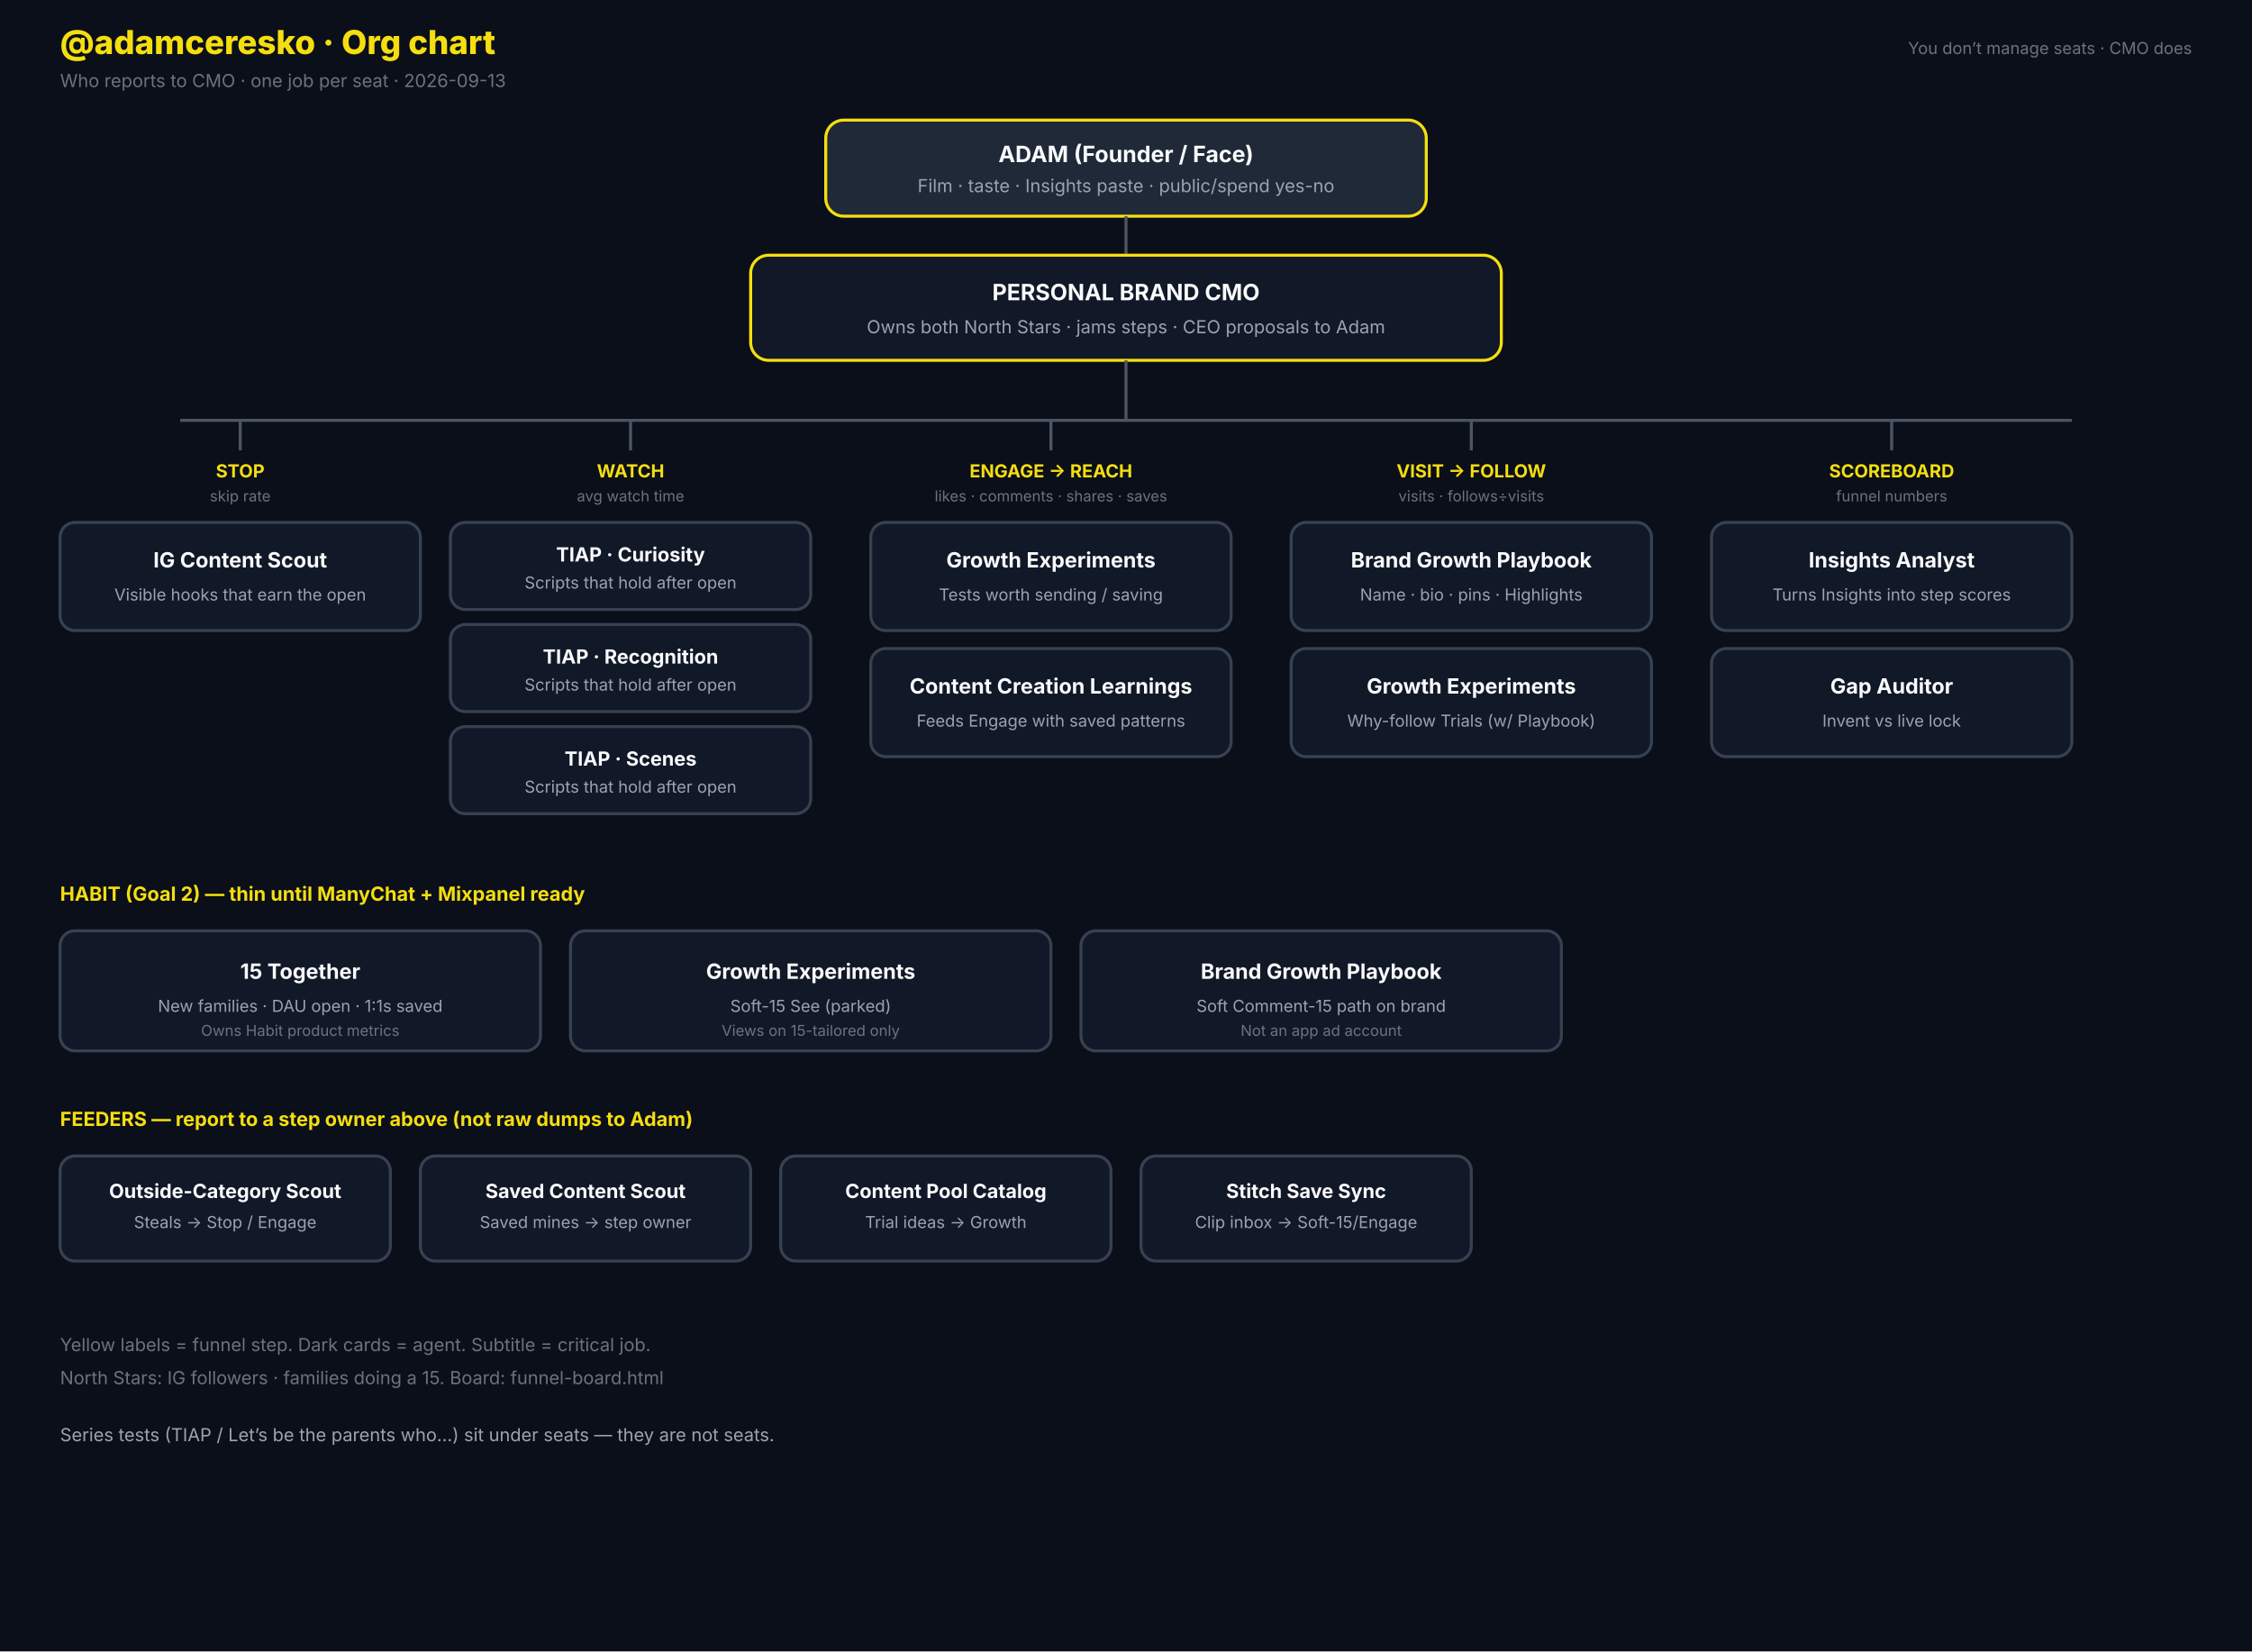
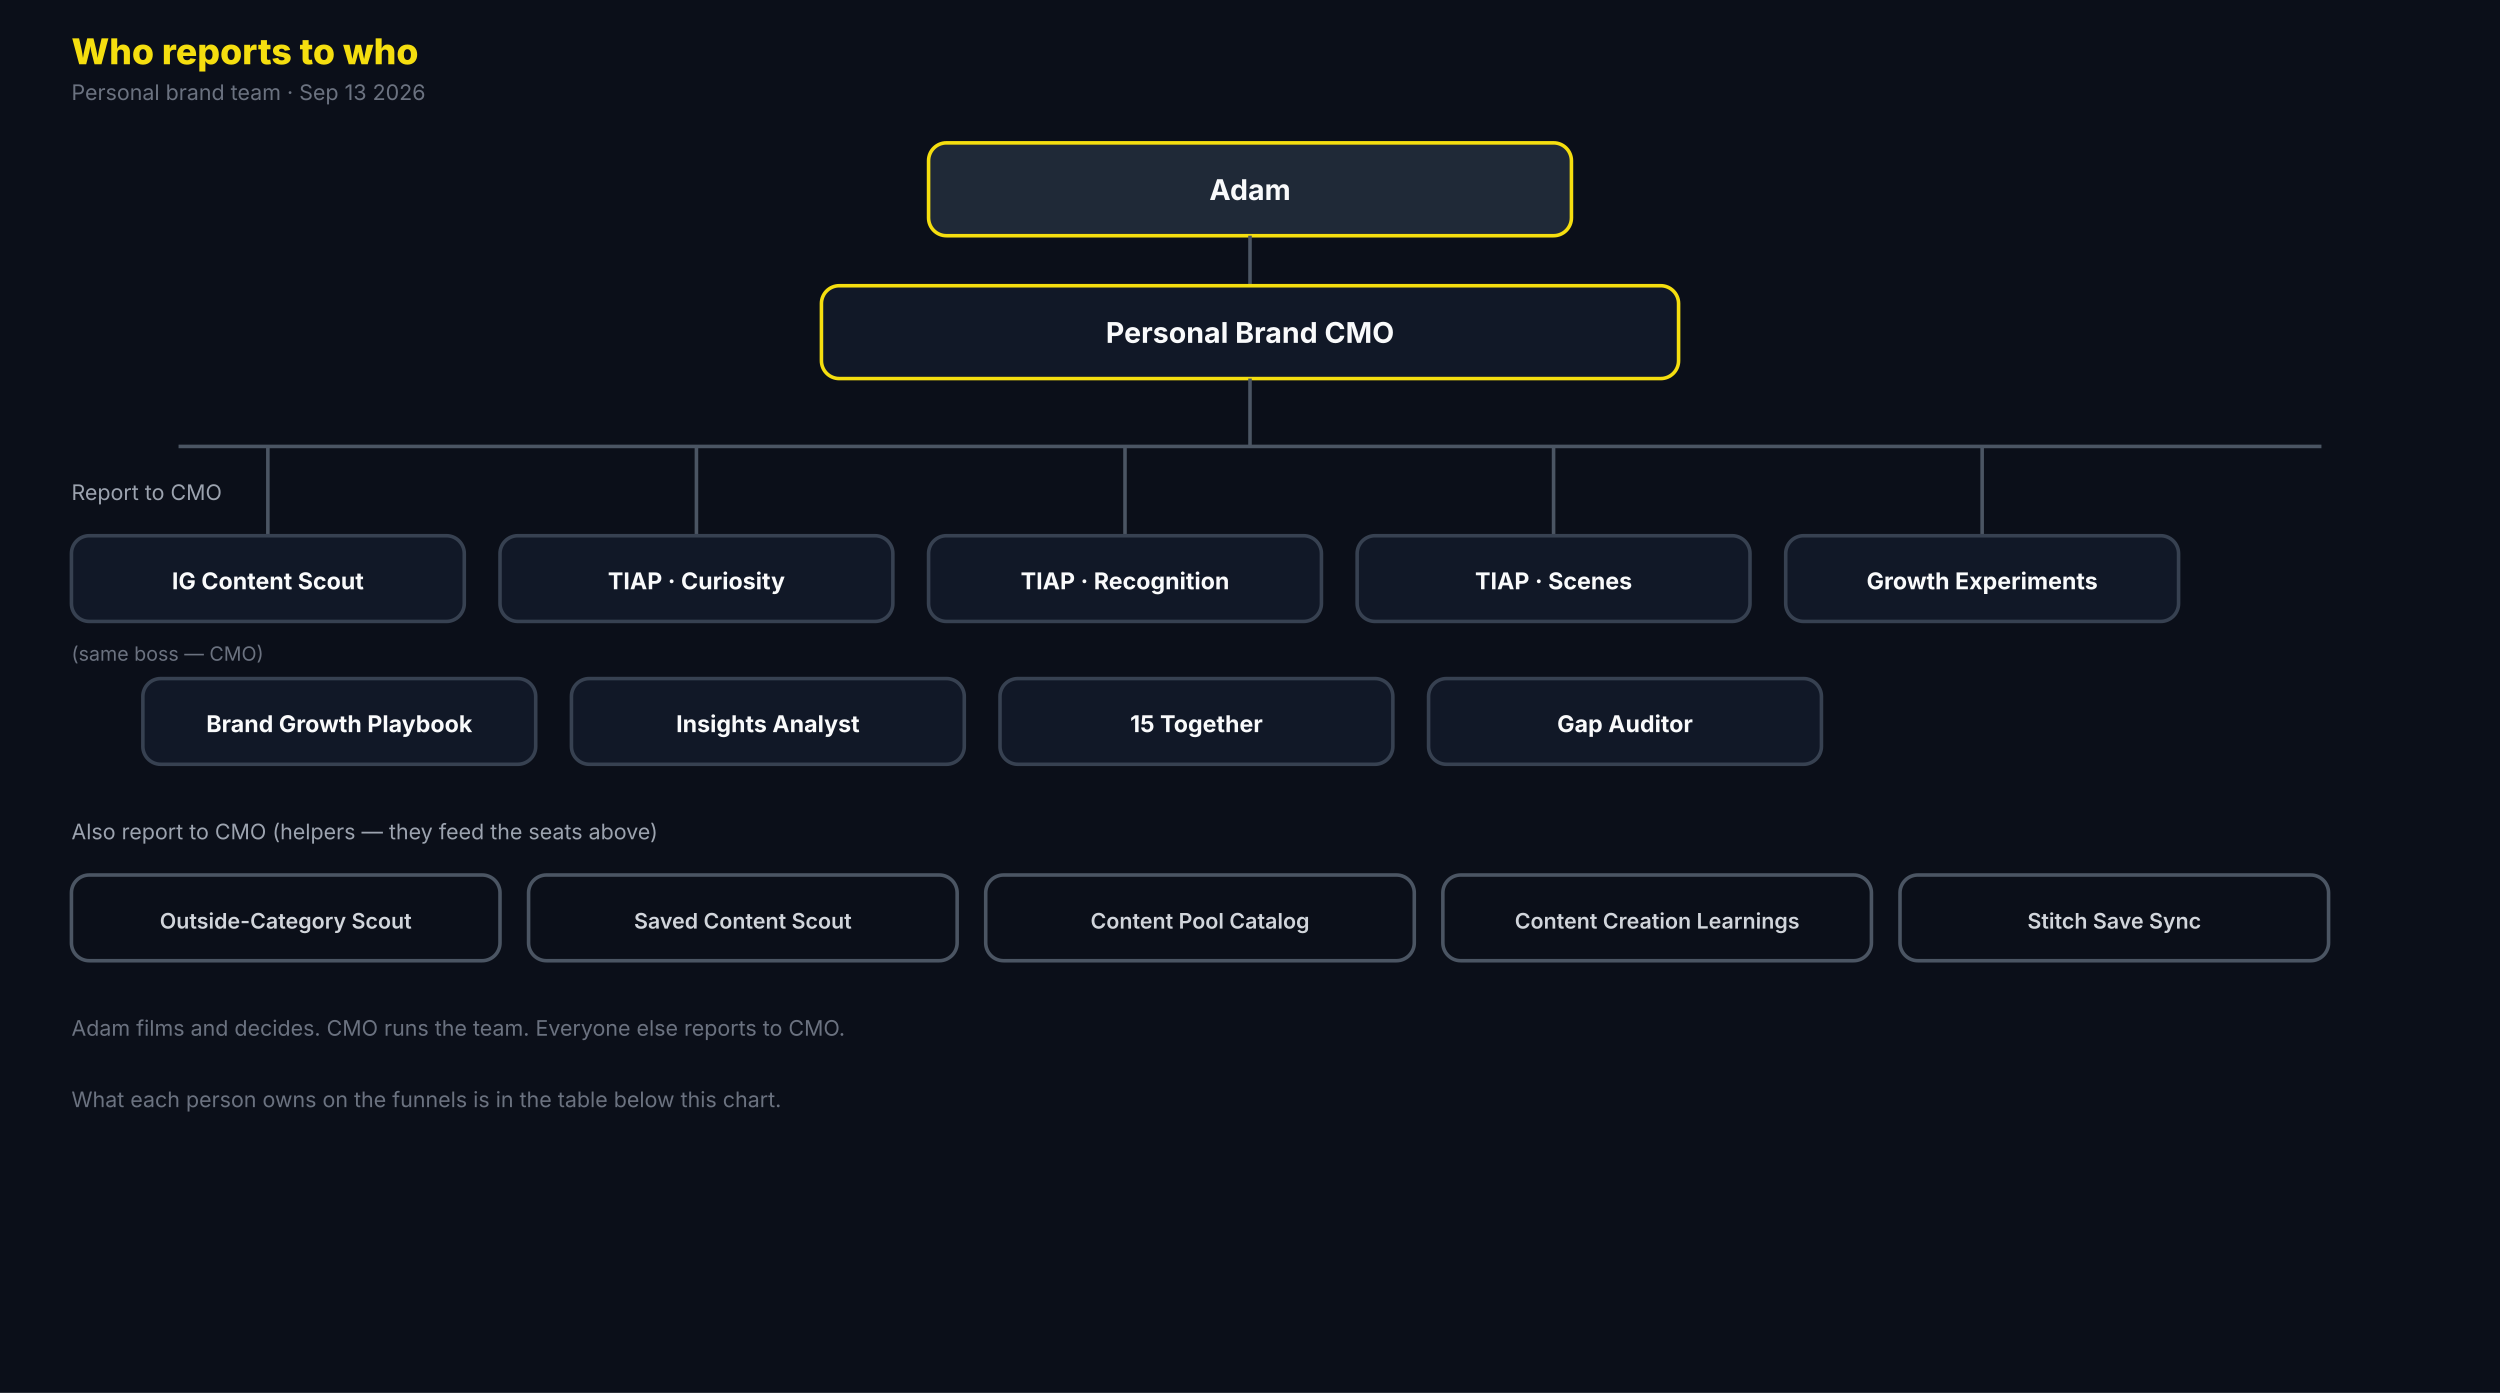
- <svg xmlns="http://www.w3.org/2000/svg" width="1500" height="1100" viewBox="0 0 1500 1100">
+ <svg xmlns="http://www.w3.org/2000/svg" width="1400" height="780" viewBox="0 0 1400 780">
  <rect width="100%" height="100%" fill="#0B0F19" />
-   <text x="40" y="36" fill="#F5DE0F" font-family="Inter,Helvetica,Arial,sans-serif" font-size="22" font-weight="800">@adamceresko · Org chart</text>
-   <text x="40" y="58" fill="#6B7280" font-family="Inter,Helvetica,Arial,sans-serif" font-size="12">Who reports to CMO · one job per seat · 2026-09-13</text>
-   <text x="1460" y="36" text-anchor="end" fill="#6B7280" font-family="Inter,Helvetica,Arial,sans-serif" font-size="11">You don’t manage seats · CMO does</text>
-   <rect x="550" y="80" width="400" height="64" rx="12" fill="#1F2937" stroke="#F5DE0F" stroke-width="2" />
-   <text x="750" y="108" text-anchor="middle" fill="#F9FAFB" font-family="Inter,Helvetica,Arial,sans-serif" font-size="15" font-weight="700">ADAM (Founder / Face)</text>
-   <text x="750" y="128" text-anchor="middle" fill="#9CA3AF" font-family="Inter,Helvetica,Arial,sans-serif" font-size="12">Film · taste · Insights paste · public/spend yes-no</text>
-   <line x1="750" y1="144" x2="750" y2="170" stroke="#4B5563" stroke-width="2" />
-   <rect x="500" y="170" width="500" height="70" rx="12" fill="#111827" stroke="#F5DE0F" stroke-width="2" />
-   <text x="750" y="200" text-anchor="middle" fill="#F9FAFB" font-family="Inter,Helvetica,Arial,sans-serif" font-size="15" font-weight="700">PERSONAL BRAND CMO</text>
-   <text x="750" y="222" text-anchor="middle" fill="#9CA3AF" font-family="Inter,Helvetica,Arial,sans-serif" font-size="12">Owns both North Stars · jams steps · CEO proposals to Adam</text>
-   <line x1="750" y1="240" x2="750" y2="280" stroke="#4B5563" stroke-width="2" />
-   <line x1="120" y1="280" x2="1380" y2="280" stroke="#4B5563" stroke-width="2" />
-   <line x1="160" y1="280" x2="160" y2="300" stroke="#4B5563" stroke-width="2" />
-   <text x="160" y="318" text-anchor="middle" fill="#F5DE0F" font-family="Inter,Helvetica,Arial,sans-serif" font-size="12" font-weight="700">STOP</text>
-   <text x="160" y="334" text-anchor="middle" fill="#6B7280" font-family="Inter,Helvetica,Arial,sans-serif" font-size="10">skip rate</text>
-   <rect x="40" y="348" width="240" height="72" rx="10" fill="#111827" stroke="#374151" stroke-width="2" />
-   <text x="160" y="378" text-anchor="middle" fill="#F9FAFB" font-family="Inter,Helvetica,Arial,sans-serif" font-size="14" font-weight="700">IG Content Scout</text>
-   <text x="160" y="400" text-anchor="middle" fill="#9CA3AF" font-family="Inter,Helvetica,Arial,sans-serif" font-size="11">Visible hooks that earn the open</text>
-   <line x1="420" y1="280" x2="420" y2="300" stroke="#4B5563" stroke-width="2" />
-   <text x="420" y="318" text-anchor="middle" fill="#F5DE0F" font-family="Inter,Helvetica,Arial,sans-serif" font-size="12" font-weight="700">WATCH</text>
-   <text x="420" y="334" text-anchor="middle" fill="#6B7280" font-family="Inter,Helvetica,Arial,sans-serif" font-size="10">avg watch time</text>
-   <rect x="300" y="348" width="240" height="58" rx="10" fill="#111827" stroke="#374151" stroke-width="2" />
-   <text x="420" y="374" text-anchor="middle" fill="#F9FAFB" font-family="Inter,Helvetica,Arial,sans-serif" font-size="13" font-weight="700">TIAP · Curiosity</text>
-   <text x="420" y="392" text-anchor="middle" fill="#9CA3AF" font-family="Inter,Helvetica,Arial,sans-serif" font-size="11">Scripts that hold after open</text>
-   <rect x="300" y="416" width="240" height="58" rx="10" fill="#111827" stroke="#374151" stroke-width="2" />
-   <text x="420" y="442" text-anchor="middle" fill="#F9FAFB" font-family="Inter,Helvetica,Arial,sans-serif" font-size="13" font-weight="700">TIAP · Recognition</text>
-   <text x="420" y="460" text-anchor="middle" fill="#9CA3AF" font-family="Inter,Helvetica,Arial,sans-serif" font-size="11">Scripts that hold after open</text>
-   <rect x="300" y="484" width="240" height="58" rx="10" fill="#111827" stroke="#374151" stroke-width="2" />
-   <text x="420" y="510" text-anchor="middle" fill="#F9FAFB" font-family="Inter,Helvetica,Arial,sans-serif" font-size="13" font-weight="700">TIAP · Scenes</text>
-   <text x="420" y="528" text-anchor="middle" fill="#9CA3AF" font-family="Inter,Helvetica,Arial,sans-serif" font-size="11">Scripts that hold after open</text>
-   <line x1="700" y1="280" x2="700" y2="300" stroke="#4B5563" stroke-width="2" />
-   <text x="700" y="318" text-anchor="middle" fill="#F5DE0F" font-family="Inter,Helvetica,Arial,sans-serif" font-size="12" font-weight="700">ENGAGE → REACH</text>
-   <text x="700" y="334" text-anchor="middle" fill="#6B7280" font-family="Inter,Helvetica,Arial,sans-serif" font-size="10">likes · comments · shares · saves</text>
-   <rect x="580" y="348" width="240" height="72" rx="10" fill="#111827" stroke="#374151" stroke-width="2" />
-   <text x="700" y="378" text-anchor="middle" fill="#F9FAFB" font-family="Inter,Helvetica,Arial,sans-serif" font-size="14" font-weight="700">Growth Experiments</text>
-   <text x="700" y="400" text-anchor="middle" fill="#9CA3AF" font-family="Inter,Helvetica,Arial,sans-serif" font-size="11">Tests worth sending / saving</text>
-   <rect x="580" y="432" width="240" height="72" rx="10" fill="#111827" stroke="#374151" stroke-width="2" />
-   <text x="700" y="462" text-anchor="middle" fill="#F9FAFB" font-family="Inter,Helvetica,Arial,sans-serif" font-size="14" font-weight="700">Content Creation Learnings</text>
-   <text x="700" y="484" text-anchor="middle" fill="#9CA3AF" font-family="Inter,Helvetica,Arial,sans-serif" font-size="11">Feeds Engage with saved patterns</text>
-   <line x1="980" y1="280" x2="980" y2="300" stroke="#4B5563" stroke-width="2" />
-   <text x="980" y="318" text-anchor="middle" fill="#F5DE0F" font-family="Inter,Helvetica,Arial,sans-serif" font-size="12" font-weight="700">VISIT → FOLLOW</text>
-   <text x="980" y="334" text-anchor="middle" fill="#6B7280" font-family="Inter,Helvetica,Arial,sans-serif" font-size="10">visits · follows÷visits</text>
-   <rect x="860" y="348" width="240" height="72" rx="10" fill="#111827" stroke="#374151" stroke-width="2" />
-   <text x="980" y="378" text-anchor="middle" fill="#F9FAFB" font-family="Inter,Helvetica,Arial,sans-serif" font-size="14" font-weight="700">Brand Growth Playbook</text>
-   <text x="980" y="400" text-anchor="middle" fill="#9CA3AF" font-family="Inter,Helvetica,Arial,sans-serif" font-size="11">Name · bio · pins · Highlights</text>
-   <rect x="860" y="432" width="240" height="72" rx="10" fill="#111827" stroke="#374151" stroke-width="2" />
-   <text x="980" y="462" text-anchor="middle" fill="#F9FAFB" font-family="Inter,Helvetica,Arial,sans-serif" font-size="14" font-weight="700">Growth Experiments</text>
-   <text x="980" y="484" text-anchor="middle" fill="#9CA3AF" font-family="Inter,Helvetica,Arial,sans-serif" font-size="11">Why-follow Trials (w/ Playbook)</text>
-   <line x1="1260" y1="280" x2="1260" y2="300" stroke="#4B5563" stroke-width="2" />
-   <text x="1260" y="318" text-anchor="middle" fill="#F5DE0F" font-family="Inter,Helvetica,Arial,sans-serif" font-size="12" font-weight="700">SCOREBOARD</text>
-   <text x="1260" y="334" text-anchor="middle" fill="#6B7280" font-family="Inter,Helvetica,Arial,sans-serif" font-size="10">funnel numbers</text>
-   <rect x="1140" y="348" width="240" height="72" rx="10" fill="#111827" stroke="#374151" stroke-width="2" />
-   <text x="1260" y="378" text-anchor="middle" fill="#F9FAFB" font-family="Inter,Helvetica,Arial,sans-serif" font-size="14" font-weight="700">Insights Analyst</text>
-   <text x="1260" y="400" text-anchor="middle" fill="#9CA3AF" font-family="Inter,Helvetica,Arial,sans-serif" font-size="11">Turns Insights into step scores</text>
-   <rect x="1140" y="432" width="240" height="72" rx="10" fill="#111827" stroke="#374151" stroke-width="2" />
-   <text x="1260" y="462" text-anchor="middle" fill="#F9FAFB" font-family="Inter,Helvetica,Arial,sans-serif" font-size="14" font-weight="700">Gap Auditor</text>
-   <text x="1260" y="484" text-anchor="middle" fill="#9CA3AF" font-family="Inter,Helvetica,Arial,sans-serif" font-size="11">Invent vs live lock</text>
-   <text x="40" y="600" fill="#F5DE0F" font-family="Inter,Helvetica,Arial,sans-serif" font-size="13" font-weight="700">HABIT (Goal 2) — thin until ManyChat + Mixpanel ready</text>
-   <rect x="40" y="620" width="320" height="80" rx="10" fill="#111827" stroke="#374151" stroke-width="2" />
-   <text x="200" y="652" text-anchor="middle" fill="#F9FAFB" font-family="Inter,Helvetica,Arial,sans-serif" font-size="14" font-weight="700">15 Together</text>
-   <text x="200" y="674" text-anchor="middle" fill="#9CA3AF" font-family="Inter,Helvetica,Arial,sans-serif" font-size="11">New families · DAU open · 1:1s saved</text>
-   <text x="200" y="690" text-anchor="middle" fill="#6B7280" font-family="Inter,Helvetica,Arial,sans-serif" font-size="10">Owns Habit product metrics</text>
-   <rect x="380" y="620" width="320" height="80" rx="10" fill="#111827" stroke="#374151" stroke-width="2" />
-   <text x="540" y="652" text-anchor="middle" fill="#F9FAFB" font-family="Inter,Helvetica,Arial,sans-serif" font-size="14" font-weight="700">Growth Experiments</text>
-   <text x="540" y="674" text-anchor="middle" fill="#9CA3AF" font-family="Inter,Helvetica,Arial,sans-serif" font-size="11">Soft-15 See (parked)</text>
-   <text x="540" y="690" text-anchor="middle" fill="#6B7280" font-family="Inter,Helvetica,Arial,sans-serif" font-size="10">Views on 15-tailored only</text>
-   <rect x="720" y="620" width="320" height="80" rx="10" fill="#111827" stroke="#374151" stroke-width="2" />
-   <text x="880" y="652" text-anchor="middle" fill="#F9FAFB" font-family="Inter,Helvetica,Arial,sans-serif" font-size="14" font-weight="700">Brand Growth Playbook</text>
-   <text x="880" y="674" text-anchor="middle" fill="#9CA3AF" font-family="Inter,Helvetica,Arial,sans-serif" font-size="11">Soft Comment-15 path on brand</text>
-   <text x="880" y="690" text-anchor="middle" fill="#6B7280" font-family="Inter,Helvetica,Arial,sans-serif" font-size="10">Not an app ad account</text>
-   <text x="40" y="750" fill="#F5DE0F" font-family="Inter,Helvetica,Arial,sans-serif" font-size="13" font-weight="700">FEEDERS — report to a step owner above (not raw dumps to Adam)</text>
-   <rect x="40" y="770" width="220" height="70" rx="10" fill="#111827" stroke="#374151" stroke-width="2" />
-   <text x="150" y="798" text-anchor="middle" fill="#F9FAFB" font-family="Inter,Helvetica,Arial,sans-serif" font-size="13" font-weight="700">Outside-Category Scout</text>
-   <text x="150" y="818" text-anchor="middle" fill="#9CA3AF" font-family="Inter,Helvetica,Arial,sans-serif" font-size="11">Steals → Stop / Engage</text>
-   <rect x="280" y="770" width="220" height="70" rx="10" fill="#111827" stroke="#374151" stroke-width="2" />
-   <text x="390" y="798" text-anchor="middle" fill="#F9FAFB" font-family="Inter,Helvetica,Arial,sans-serif" font-size="13" font-weight="700">Saved Content Scout</text>
-   <text x="390" y="818" text-anchor="middle" fill="#9CA3AF" font-family="Inter,Helvetica,Arial,sans-serif" font-size="11">Saved mines → step owner</text>
-   <rect x="520" y="770" width="220" height="70" rx="10" fill="#111827" stroke="#374151" stroke-width="2" />
-   <text x="630" y="798" text-anchor="middle" fill="#F9FAFB" font-family="Inter,Helvetica,Arial,sans-serif" font-size="13" font-weight="700">Content Pool Catalog</text>
-   <text x="630" y="818" text-anchor="middle" fill="#9CA3AF" font-family="Inter,Helvetica,Arial,sans-serif" font-size="11">Trial ideas → Growth</text>
-   <rect x="760" y="770" width="220" height="70" rx="10" fill="#111827" stroke="#374151" stroke-width="2" />
-   <text x="870" y="798" text-anchor="middle" fill="#F9FAFB" font-family="Inter,Helvetica,Arial,sans-serif" font-size="13" font-weight="700">Stitch Save Sync</text>
-   <text x="870" y="818" text-anchor="middle" fill="#9CA3AF" font-family="Inter,Helvetica,Arial,sans-serif" font-size="11">Clip inbox → Soft-15/Engage</text>
-   <text x="40" y="900" fill="#6B7280" font-family="Inter,Helvetica,Arial,sans-serif" font-size="12">Yellow labels = funnel step. Dark cards = agent. Subtitle = critical job.</text>
-   <text x="40" y="922" fill="#6B7280" font-family="Inter,Helvetica,Arial,sans-serif" font-size="12">North Stars: IG followers · families doing a 15. Board: funnel-board.html</text>
-   <text x="40" y="960" fill="#9CA3AF" font-family="Inter,Helvetica,Arial,sans-serif" font-size="12">Series tests (TIAP / Let’s be the parents who…) sit under seats — they are not seats.</text>
+   <text x="40" y="36" fill="#F5DE0F" font-family="Inter,Helvetica,Arial,sans-serif" font-size="20" font-weight="800">Who reports to who</text>
+   <text x="40" y="56" fill="#6B7280" font-family="Inter,Helvetica,Arial,sans-serif" font-size="12">Personal brand team · Sep 13 2026</text>
+   <rect x="520" y="80" width="360" height="52" rx="10" fill="#1F2937" stroke="#F5DE0F" stroke-width="2" />
+   <text x="700" y="112" text-anchor="middle" fill="#F9FAFB" font-family="Inter,Helvetica,Arial,sans-serif" font-size="16" font-weight="700">Adam</text>
+   <line x1="700" y1="132" x2="700" y2="160" stroke="#4B5563" stroke-width="2" />
+   <rect x="460" y="160" width="480" height="52" rx="10" fill="#111827" stroke="#F5DE0F" stroke-width="2" />
+   <text x="700" y="192" text-anchor="middle" fill="#F9FAFB" font-family="Inter,Helvetica,Arial,sans-serif" font-size="16" font-weight="700">Personal Brand CMO</text>
+   <line x1="700" y1="212" x2="700" y2="250" stroke="#4B5563" stroke-width="2" />
+   <line x1="100" y1="250" x2="1300" y2="250" stroke="#4B5563" stroke-width="2" />
+   <text x="40" y="280" fill="#9CA3AF" font-family="Inter,Helvetica,Arial,sans-serif" font-size="12">Report to CMO</text>
+   <line x1="150.0" y1="250" x2="150.0" y2="300" stroke="#4B5563" stroke-width="2" />
+   <rect x="40" y="300" width="220" height="48" rx="10" fill="#111827" stroke="#374151" stroke-width="2" />
+   <text x="150.0" y="330" text-anchor="middle" fill="#F9FAFB" font-family="Inter,Helvetica,Arial,sans-serif" font-size="13" font-weight="700">IG Content Scout</text>
+   <line x1="390.0" y1="250" x2="390.0" y2="300" stroke="#4B5563" stroke-width="2" />
+   <rect x="280" y="300" width="220" height="48" rx="10" fill="#111827" stroke="#374151" stroke-width="2" />
+   <text x="390.0" y="330" text-anchor="middle" fill="#F9FAFB" font-family="Inter,Helvetica,Arial,sans-serif" font-size="13" font-weight="700">TIAP · Curiosity</text>
+   <line x1="630.0" y1="250" x2="630.0" y2="300" stroke="#4B5563" stroke-width="2" />
+   <rect x="520" y="300" width="220" height="48" rx="10" fill="#111827" stroke="#374151" stroke-width="2" />
+   <text x="630.0" y="330" text-anchor="middle" fill="#F9FAFB" font-family="Inter,Helvetica,Arial,sans-serif" font-size="13" font-weight="700">TIAP · Recognition</text>
+   <line x1="870.0" y1="250" x2="870.0" y2="300" stroke="#4B5563" stroke-width="2" />
+   <rect x="760" y="300" width="220" height="48" rx="10" fill="#111827" stroke="#374151" stroke-width="2" />
+   <text x="870.0" y="330" text-anchor="middle" fill="#F9FAFB" font-family="Inter,Helvetica,Arial,sans-serif" font-size="13" font-weight="700">TIAP · Scenes</text>
+   <line x1="1110.0" y1="250" x2="1110.0" y2="300" stroke="#4B5563" stroke-width="2" />
+   <rect x="1000" y="300" width="220" height="48" rx="10" fill="#111827" stroke="#374151" stroke-width="2" />
+   <text x="1110.0" y="330" text-anchor="middle" fill="#F9FAFB" font-family="Inter,Helvetica,Arial,sans-serif" font-size="13" font-weight="700">Growth Experiments</text>
+   <text x="40" y="370" fill="#6B7280" font-family="Inter,Helvetica,Arial,sans-serif" font-size="11">(same boss — CMO)</text>
+   <rect x="80" y="380" width="220" height="48" rx="10" fill="#111827" stroke="#374151" stroke-width="2" />
+   <text x="190.0" y="410" text-anchor="middle" fill="#F9FAFB" font-family="Inter,Helvetica,Arial,sans-serif" font-size="13" font-weight="700">Brand Growth Playbook</text>
+   <rect x="320" y="380" width="220" height="48" rx="10" fill="#111827" stroke="#374151" stroke-width="2" />
+   <text x="430.0" y="410" text-anchor="middle" fill="#F9FAFB" font-family="Inter,Helvetica,Arial,sans-serif" font-size="13" font-weight="700">Insights Analyst</text>
+   <rect x="560" y="380" width="220" height="48" rx="10" fill="#111827" stroke="#374151" stroke-width="2" />
+   <text x="670.0" y="410" text-anchor="middle" fill="#F9FAFB" font-family="Inter,Helvetica,Arial,sans-serif" font-size="13" font-weight="700">15 Together</text>
+   <rect x="800" y="380" width="220" height="48" rx="10" fill="#111827" stroke="#374151" stroke-width="2" />
+   <text x="910.0" y="410" text-anchor="middle" fill="#F9FAFB" font-family="Inter,Helvetica,Arial,sans-serif" font-size="13" font-weight="700">Gap Auditor</text>
+   <text x="40" y="470" fill="#9CA3AF" font-family="Inter,Helvetica,Arial,sans-serif" font-size="12">Also report to CMO (helpers — they feed the seats above)</text>
+   <rect x="40" y="490" width="240" height="48" rx="10" fill="#0B0F19" stroke="#4B5563" stroke-width="2" />
+   <text x="160.0" y="520" text-anchor="middle" fill="#D1D5DB" font-family="Inter,Helvetica,Arial,sans-serif" font-size="12" font-weight="600">Outside-Category Scout</text>
+   <rect x="296" y="490" width="240" height="48" rx="10" fill="#0B0F19" stroke="#4B5563" stroke-width="2" />
+   <text x="416.0" y="520" text-anchor="middle" fill="#D1D5DB" font-family="Inter,Helvetica,Arial,sans-serif" font-size="12" font-weight="600">Saved Content Scout</text>
+   <rect x="552" y="490" width="240" height="48" rx="10" fill="#0B0F19" stroke="#4B5563" stroke-width="2" />
+   <text x="672.0" y="520" text-anchor="middle" fill="#D1D5DB" font-family="Inter,Helvetica,Arial,sans-serif" font-size="12" font-weight="600">Content Pool Catalog</text>
+   <rect x="808" y="490" width="240" height="48" rx="10" fill="#0B0F19" stroke="#4B5563" stroke-width="2" />
+   <text x="928.0" y="520" text-anchor="middle" fill="#D1D5DB" font-family="Inter,Helvetica,Arial,sans-serif" font-size="12" font-weight="600">Content Creation Learnings</text>
+   <rect x="1064" y="490" width="240" height="48" rx="10" fill="#0B0F19" stroke="#4B5563" stroke-width="2" />
+   <text x="1184.0" y="520" text-anchor="middle" fill="#D1D5DB" font-family="Inter,Helvetica,Arial,sans-serif" font-size="12" font-weight="600">Stitch Save Sync</text>
+   <text x="40" y="580" fill="#6B7280" font-family="Inter,Helvetica,Arial,sans-serif" font-size="12">Adam films and decides. CMO runs the team. Everyone else reports to CMO.</text>
+   <text x="40" y="620" fill="#6B7280" font-family="Inter,Helvetica,Arial,sans-serif" font-size="12">What each person owns on the funnels is in the table below this chart.</text>
</svg>
